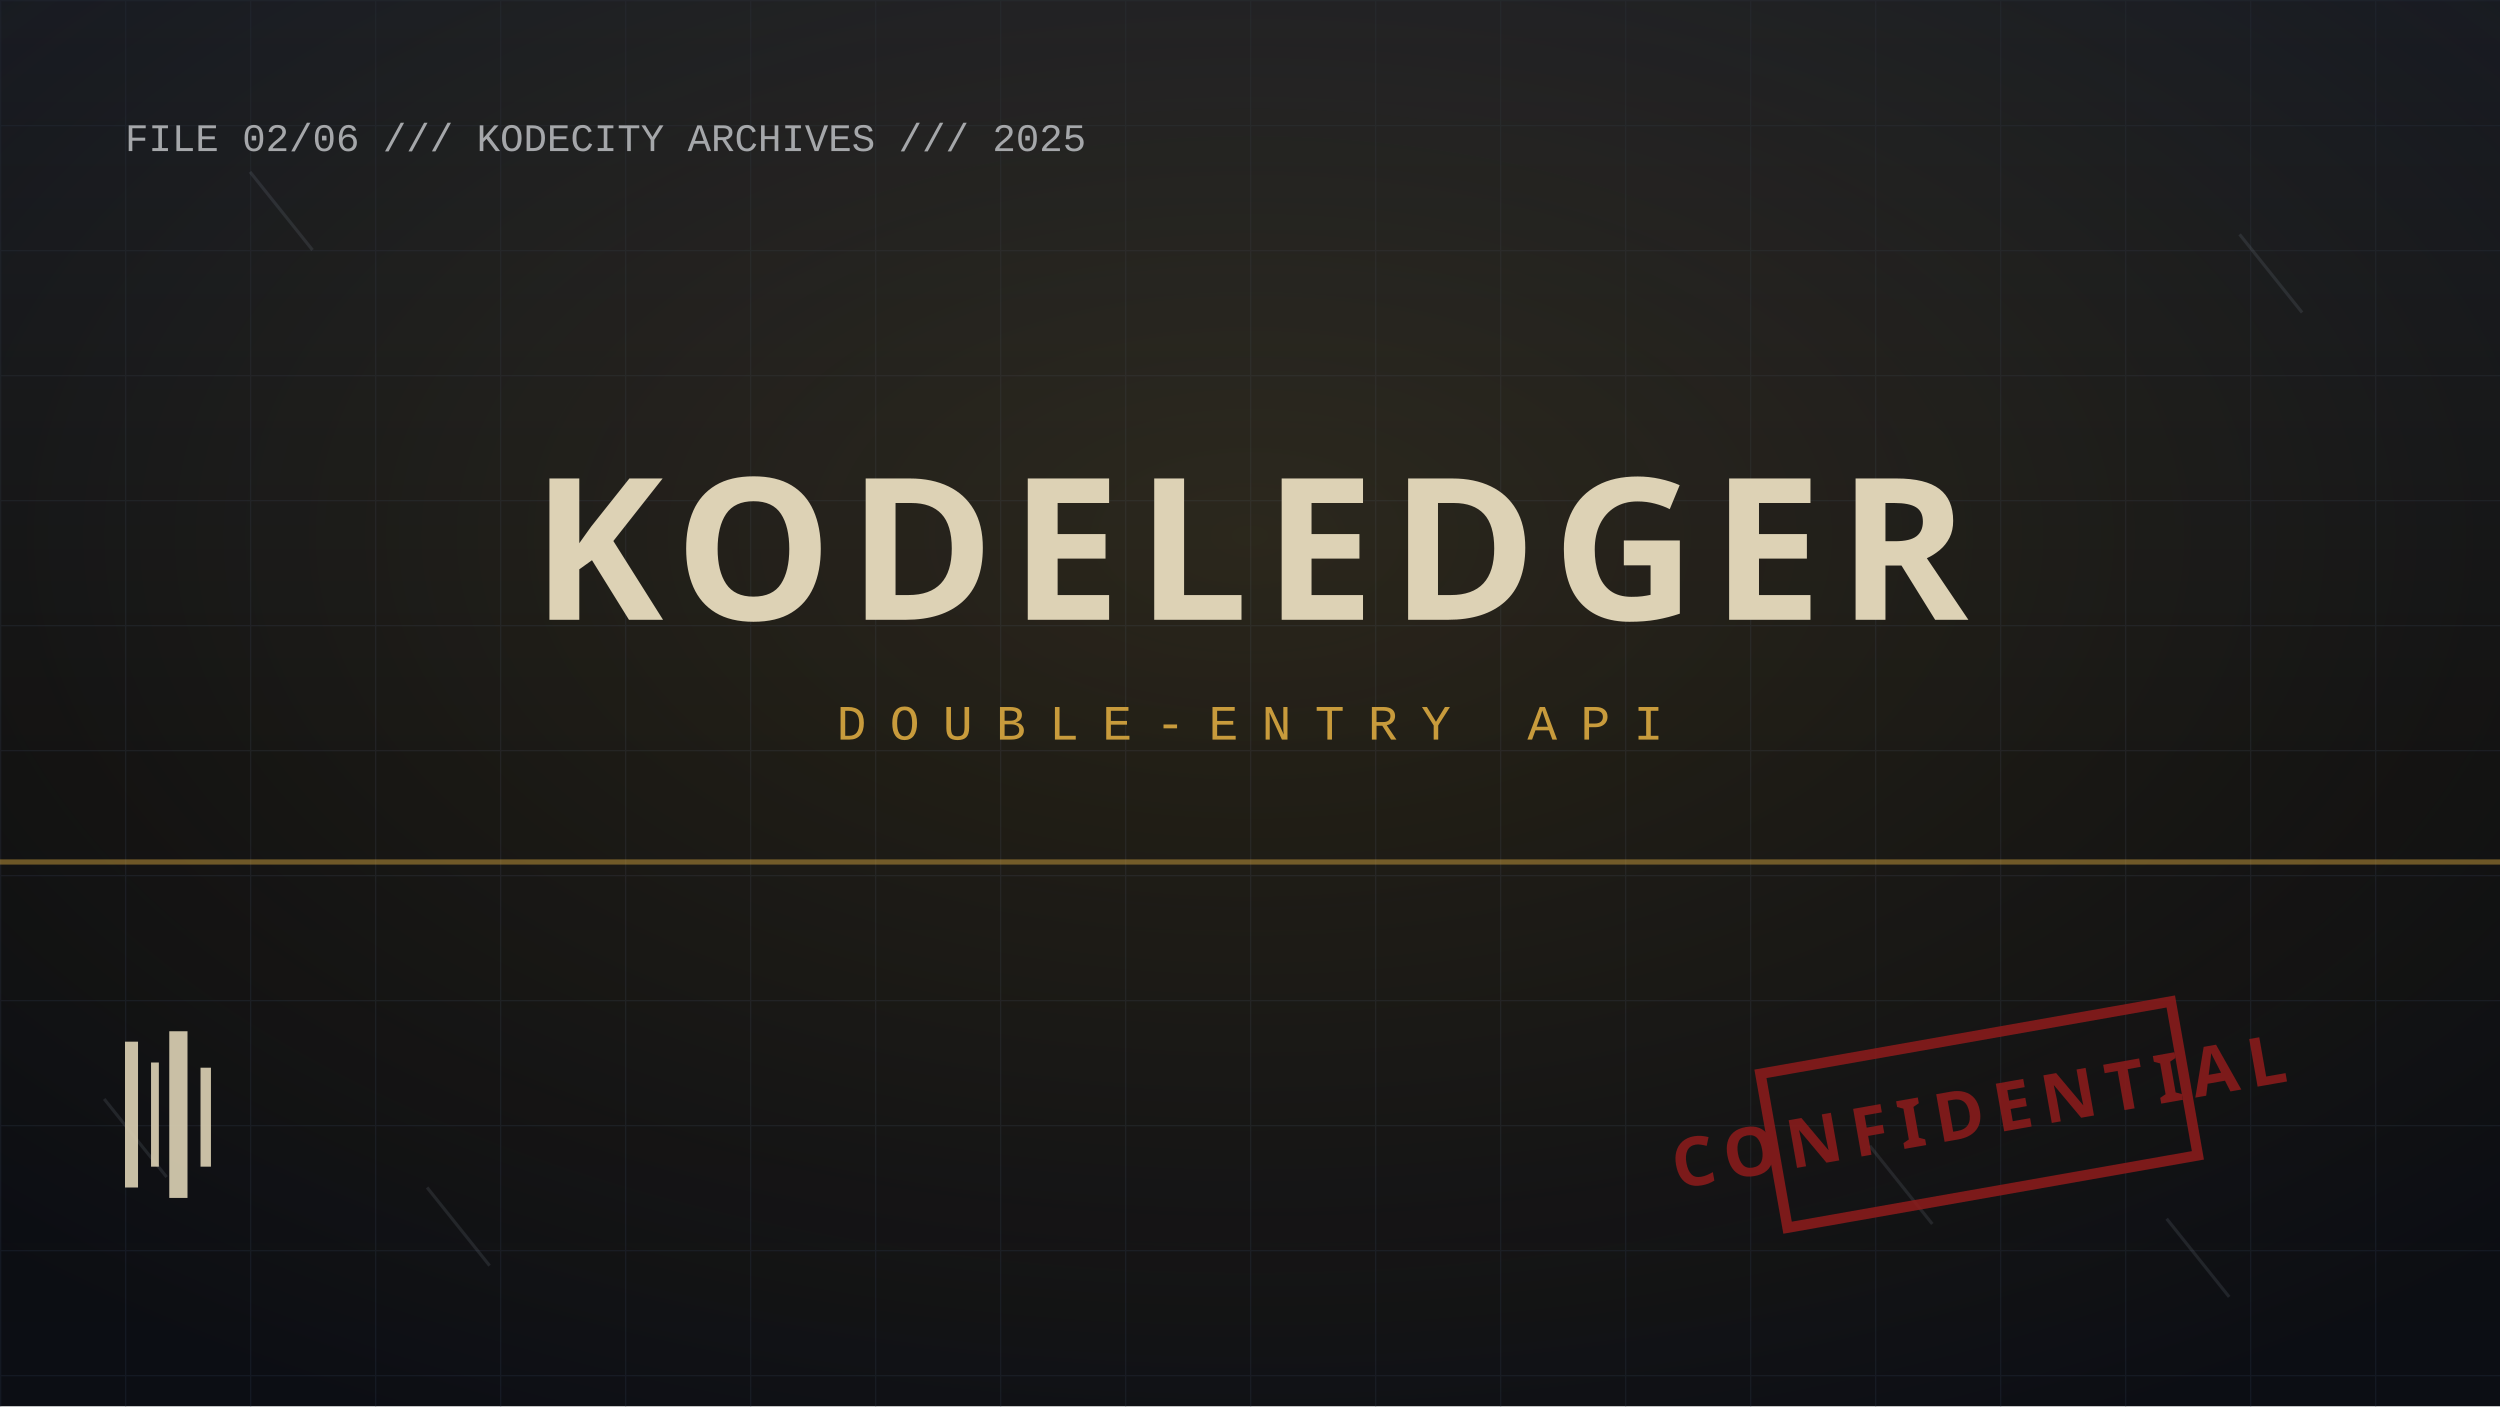
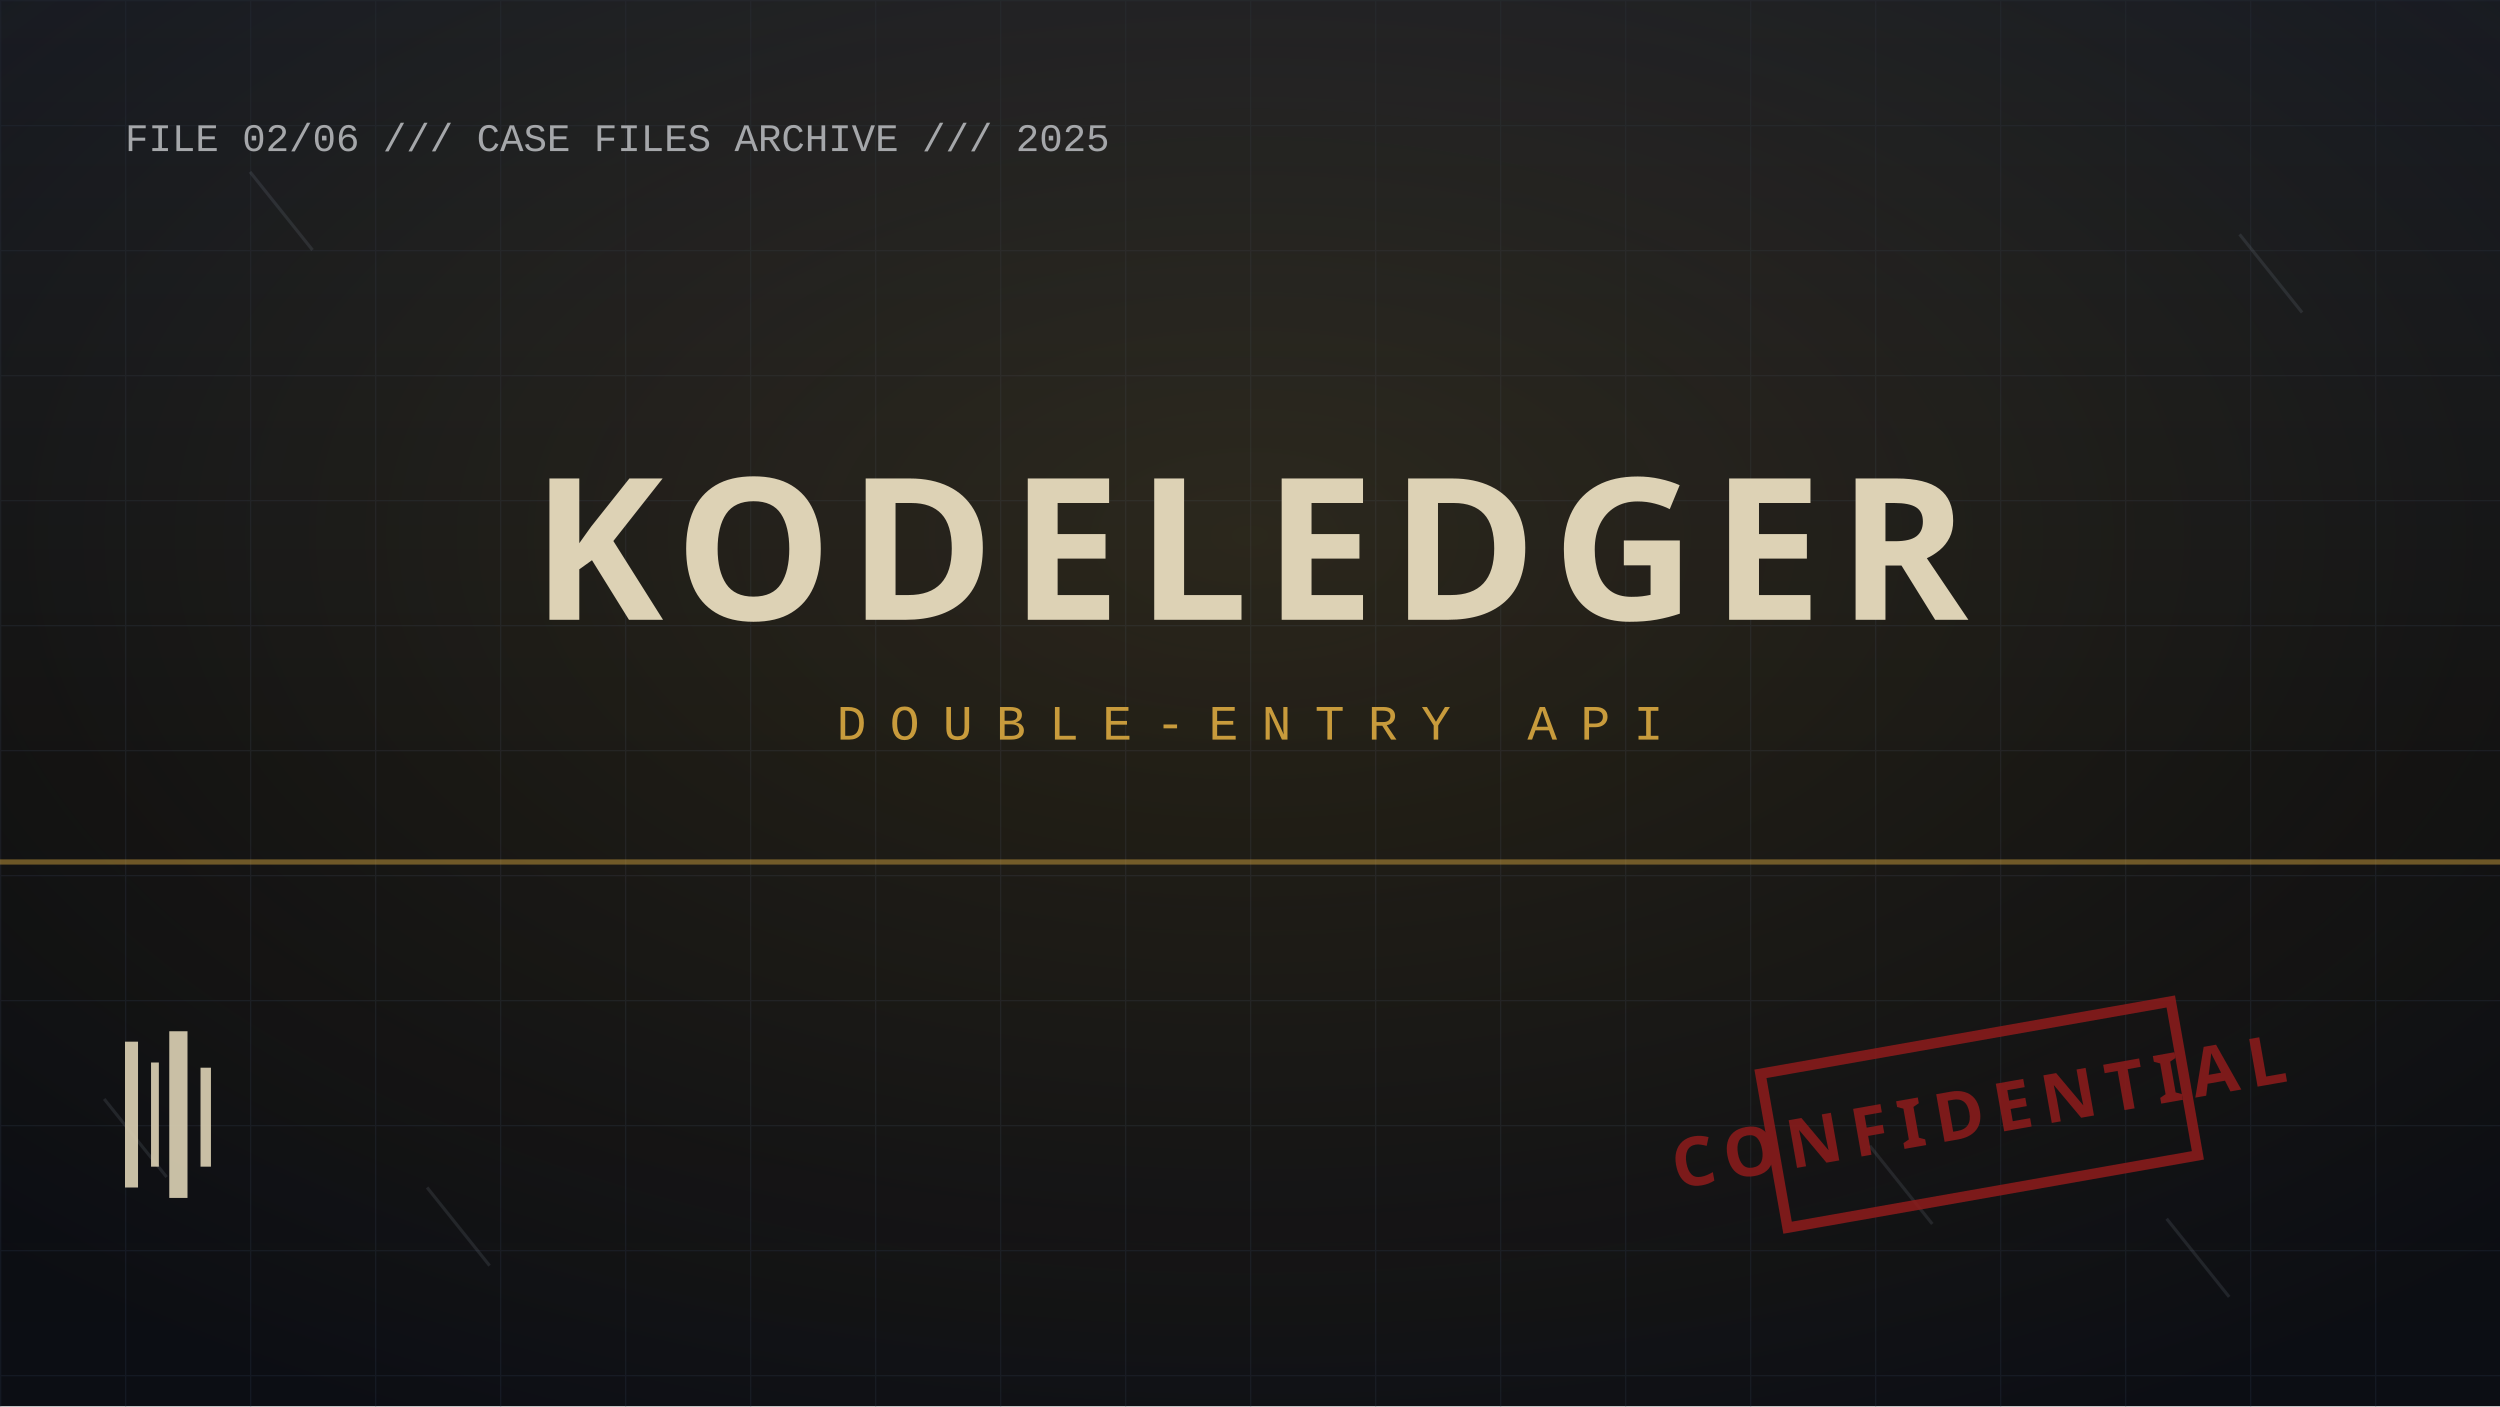
<svg xmlns="http://www.w3.org/2000/svg" width="960" height="540" viewBox="0 0 960 540" role="img">
  <defs>
    <linearGradient id="bgkodeledger" x1="0" y1="0" x2="0" y2="1">
      <stop offset="0" stop-color="#141821" />
      <stop offset="0.55" stop-color="#0a0c10" />
      <stop offset="1" stop-color="#0c0e14" />
    </linearGradient>
    <pattern id="gridkodeledger" width="48" height="48" patternUnits="userSpaceOnUse">
      <path d="M48 0H0V48" fill="none" stroke="#1c2230" stroke-width="1" />
    </pattern>
    <radialGradient id="glowkodeledger" cx="0.5" cy="0.38" r="0.72">
      <stop offset="0" stop-color="#e6b84a" stop-opacity="0.14" />
      <stop offset="1" stop-color="#e6b84a" stop-opacity="0" />
    </radialGradient>
  </defs>
  <rect width="960" height="540" fill="url(#bgkodeledger)" />
  <rect width="960" height="540" fill="url(#gridkodeledger)" opacity="0.55" />
  <rect width="960" height="540" fill="url(#glowkodeledger)" />
  <g stroke="#9aa4b8" stroke-width="1.2" opacity="0.14">
    <line x1="64" y1="452" x2="40" y2="422" />
    <line x1="188" y1="486" x2="164" y2="456" />
    <line x1="742" y1="470" x2="718" y2="440" />
    <line x1="856" y1="498" x2="832" y2="468" />
    <line x1="120" y1="96" x2="96" y2="66" />
    <line x1="884" y1="120" x2="860" y2="90" />
  </g>
  <rect x="0" y="330" width="960" height="2" fill="#c89b3c" opacity="0.5" />
-   <text x="48" y="58" font-family="Courier New,monospace" font-size="15" fill="#a5a7aa">FILE 02/06 /// KODECITY ARCHIVES /// 2025</text>
+   <text x="48" y="58" font-family="Courier New,monospace" font-size="15" fill="#a5a7aa">FILE 02/06 /// CASE FILES ARCHIVE /// 2025</text>
  <text x="480" y="238" text-anchor="middle" font-family="Arial Black,Impact,sans-serif" font-size="76" font-weight="900" letter-spacing="6" fill="#ddd2b5">KODELEDGER</text>
  <text x="480" y="284" text-anchor="middle" font-family="Courier New,monospace" font-size="19" letter-spacing="9" fill="#c89b3c">DOUBLE-ENTRY API</text>
  <g transform="rotate(-10 760 428)" opacity="0.85">
    <rect x="680" y="398" width="160" height="60" fill="none" stroke="#8e1b1b" stroke-width="4" />
    <text x="760" y="436" text-anchor="middle" font-family="Arial Black,sans-serif" font-size="26" font-weight="900" fill="#8e1b1b" letter-spacing="4">CONFIDENTIAL</text>
  </g>
  <g fill="#ddd2b5" opacity="0.9">
    <rect x="48" y="400" width="5" height="56" />
    <rect x="58" y="408" width="3" height="40" />
    <rect x="65" y="396" width="7" height="64" />
    <rect x="77" y="410" width="4" height="38" />
  </g>
</svg>
